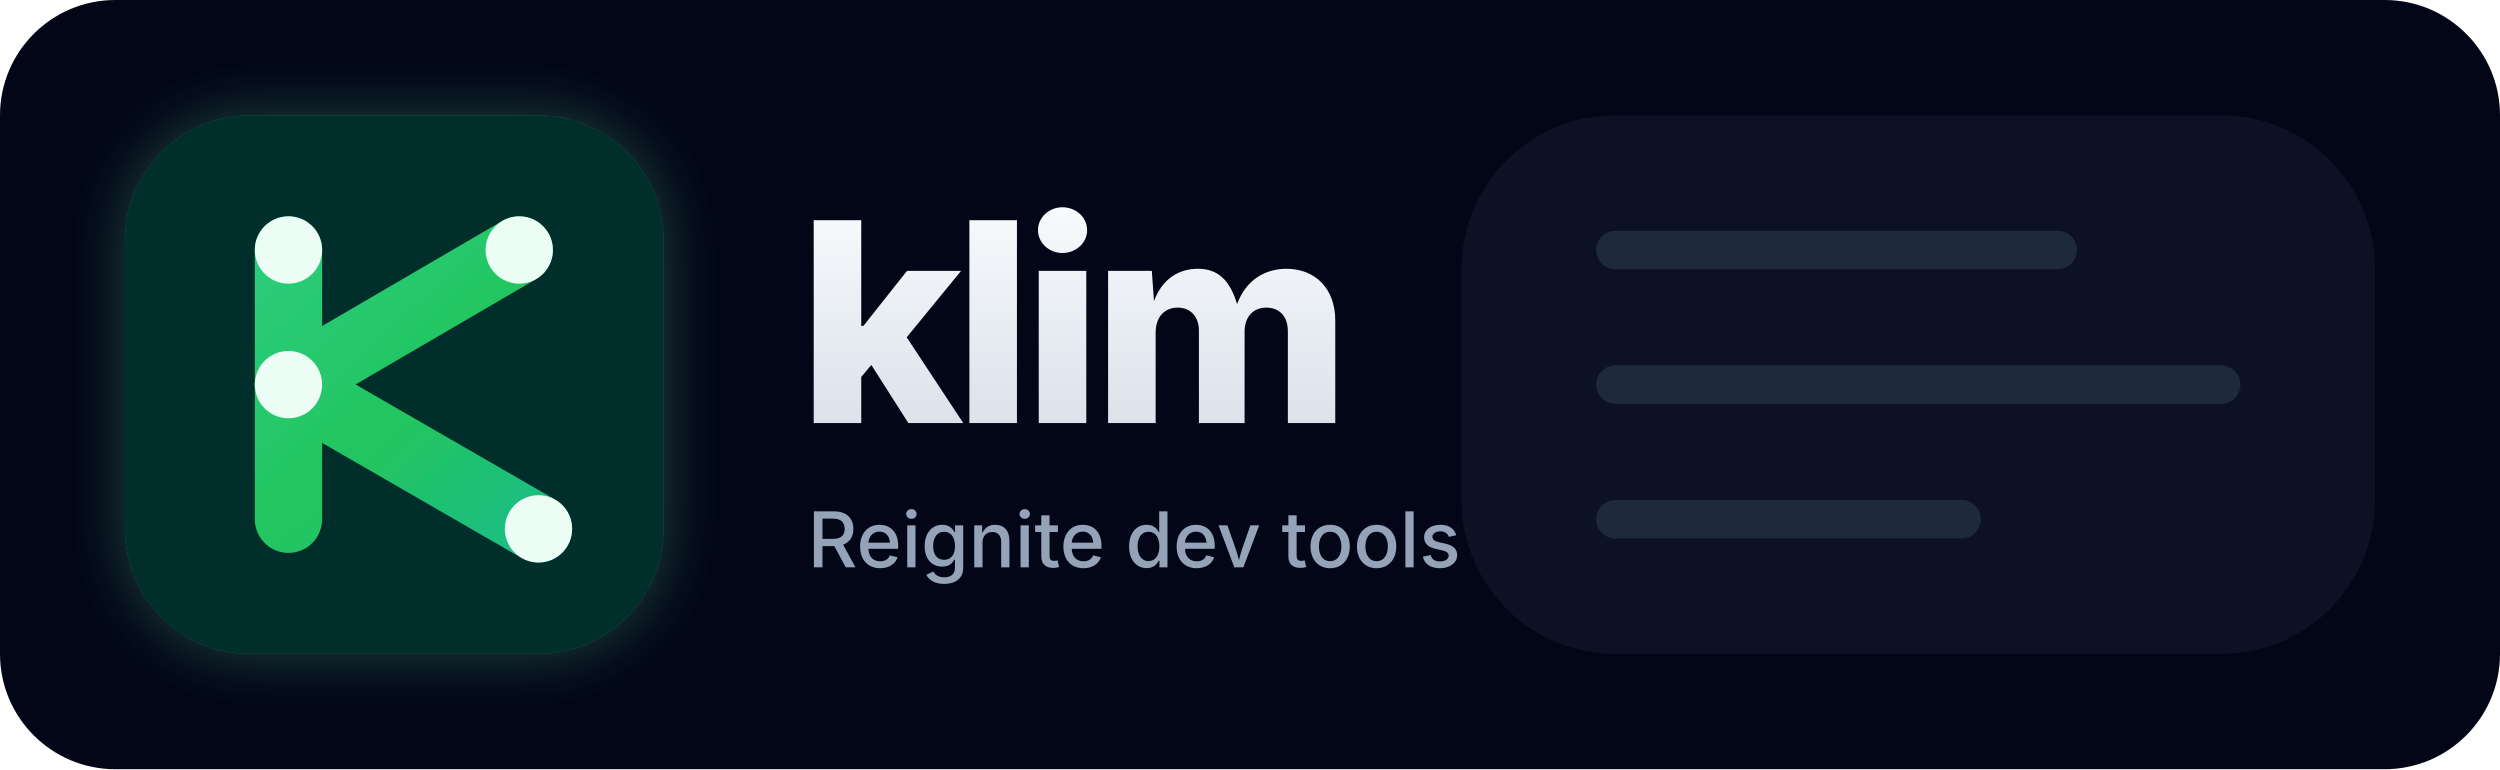
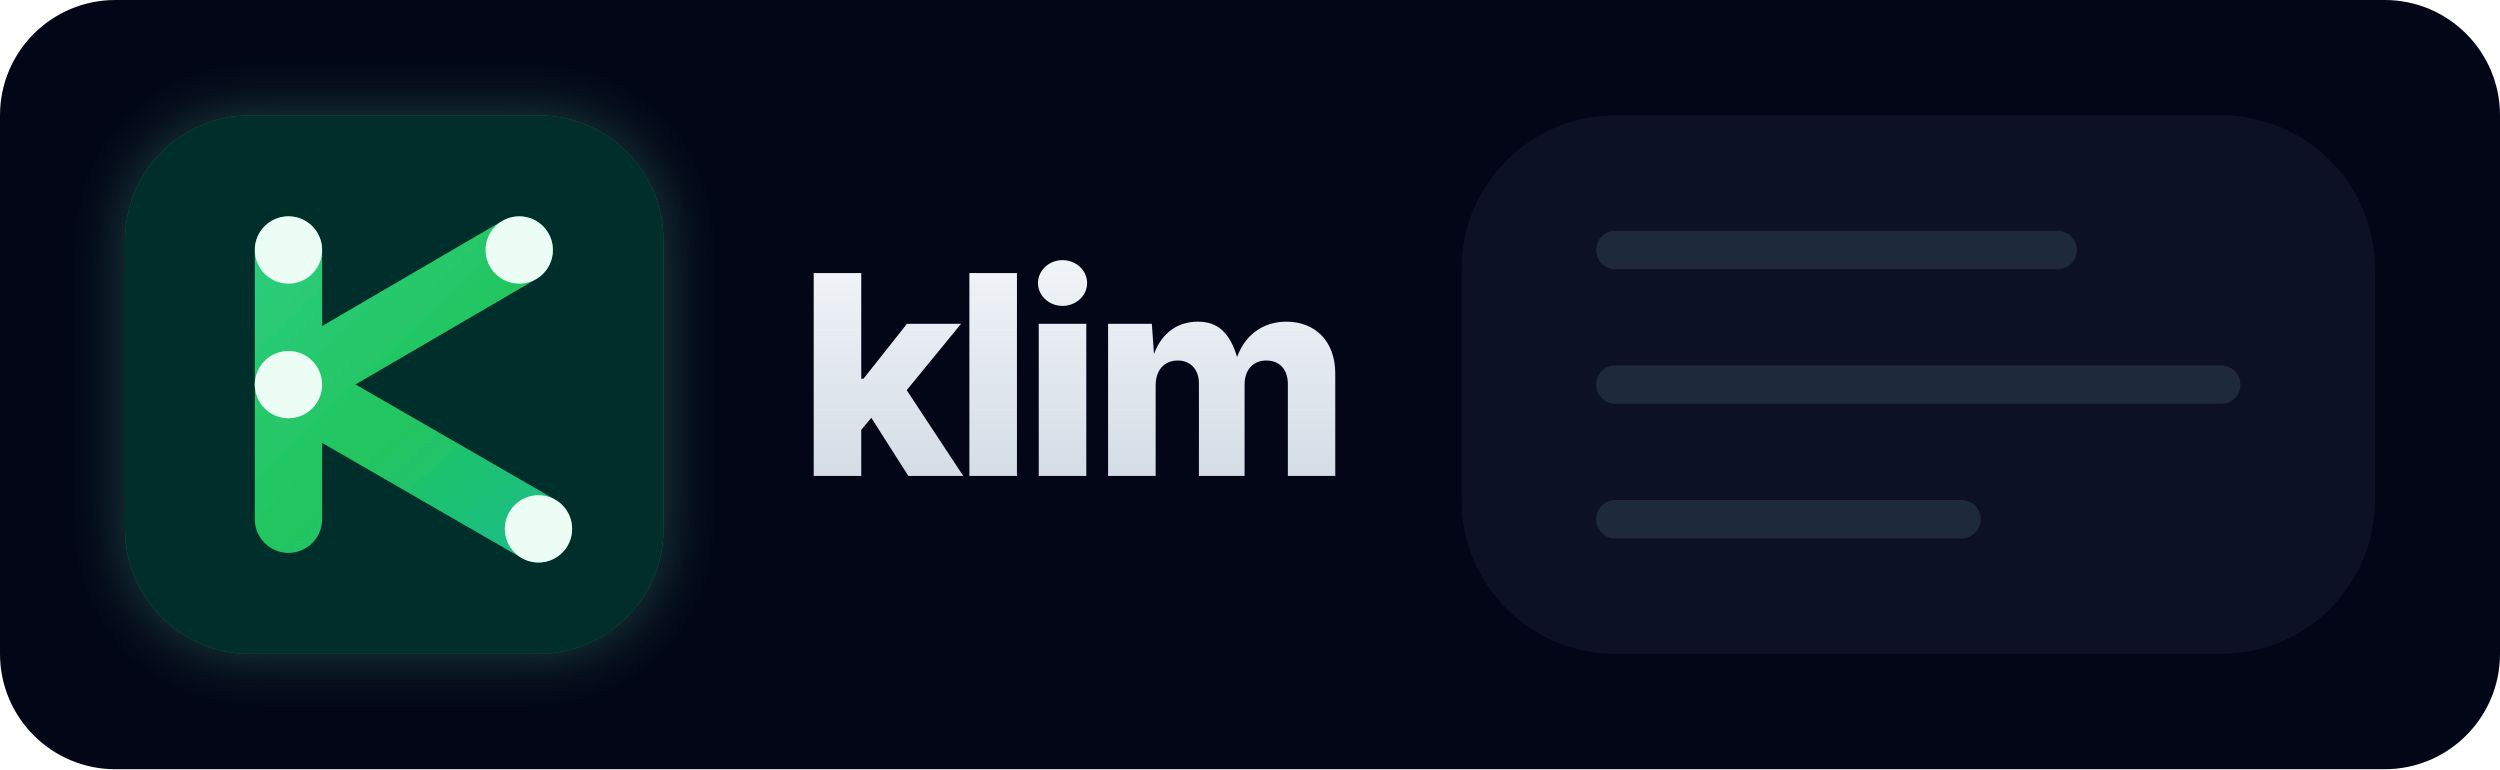
<svg xmlns="http://www.w3.org/2000/svg" viewBox="0 0 520 160" role="img" aria-labelledby="title desc">
  <defs>
    <linearGradient id="mark" x1="26" y1="24" x2="132" y2="136" gradientUnits="userSpaceOnUse">
      <stop stop-color="#34d399" />
      <stop offset="0.55" stop-color="#22c55e" />
      <stop offset="1" stop-color="#14b8a6" />
    </linearGradient>
    <linearGradient id="text" x1="166" y1="43" x2="166" y2="113" gradientUnits="userSpaceOnUse">
      <stop stop-color="#f8fafc" />
      <stop offset="1" stop-color="#cbd5e1" />
    </linearGradient>
    <filter id="glow" x="-20%" y="-20%" width="140%" height="140%">
      <feGaussianBlur stdDeviation="6" result="blur" />
      <feColorMatrix in="blur" type="matrix" values="0 0 0 0 0.13 0 0 0 0 0.77 0 0 0 0 0.37 0 0 0 0.28 0" />
      <feBlend in="SourceGraphic" />
    </filter>
  </defs>
  <rect width="520" height="160" rx="24" fill="#020617" />
  <path d="M336 24h126c17.7 0 32 14.3 32 32v48c0 17.7-14.3 32-32 32H336c-17.7 0-32-14.3-32-32V56c0-17.7 14.3-32 32-32Z" fill="#0f172a" opacity="0.7" />
  <path d="M336 52h92M336 80h126M336 108h72" stroke="#1e293b" stroke-width="8" stroke-linecap="round" />
  <g filter="url(#glow)">
    <rect x="26" y="24" width="112" height="112" rx="26" fill="#052e2b" />
    <path d="M60 108V52" stroke="url(#mark)" stroke-width="14" stroke-linecap="round" />
    <path d="M60 80 108 52" stroke="url(#mark)" stroke-width="14" stroke-linecap="round" />
    <path d="M60 80 112 110" stroke="url(#mark)" stroke-width="14" stroke-linecap="round" />
    <circle cx="60" cy="52" r="7" fill="#ecfdf5" />
    <circle cx="108" cy="52" r="7" fill="#ecfdf5" />
    <circle cx="60" cy="80" r="7" fill="#ecfdf5" />
    <circle cx="112" cy="110" r="7" fill="#ecfdf5" />
  </g>
-   <text x="166" y="88" fill="url(#text)" font-family="Inter, Segoe UI, system-ui, sans-serif" font-size="58" font-weight="800" letter-spacing="-2">klim</text>
-   <text x="168" y="118" fill="#94a3b8" font-family="Inter, Segoe UI, system-ui, sans-serif" font-size="16" font-weight="500">Reignite dev tools</text>
+   <text x="166" y="99" fill="url(#text)" font-family="Inter, Segoe UI, system-ui, sans-serif" font-size="58" font-weight="800" letter-spacing="-2">klim</text>
</svg>
